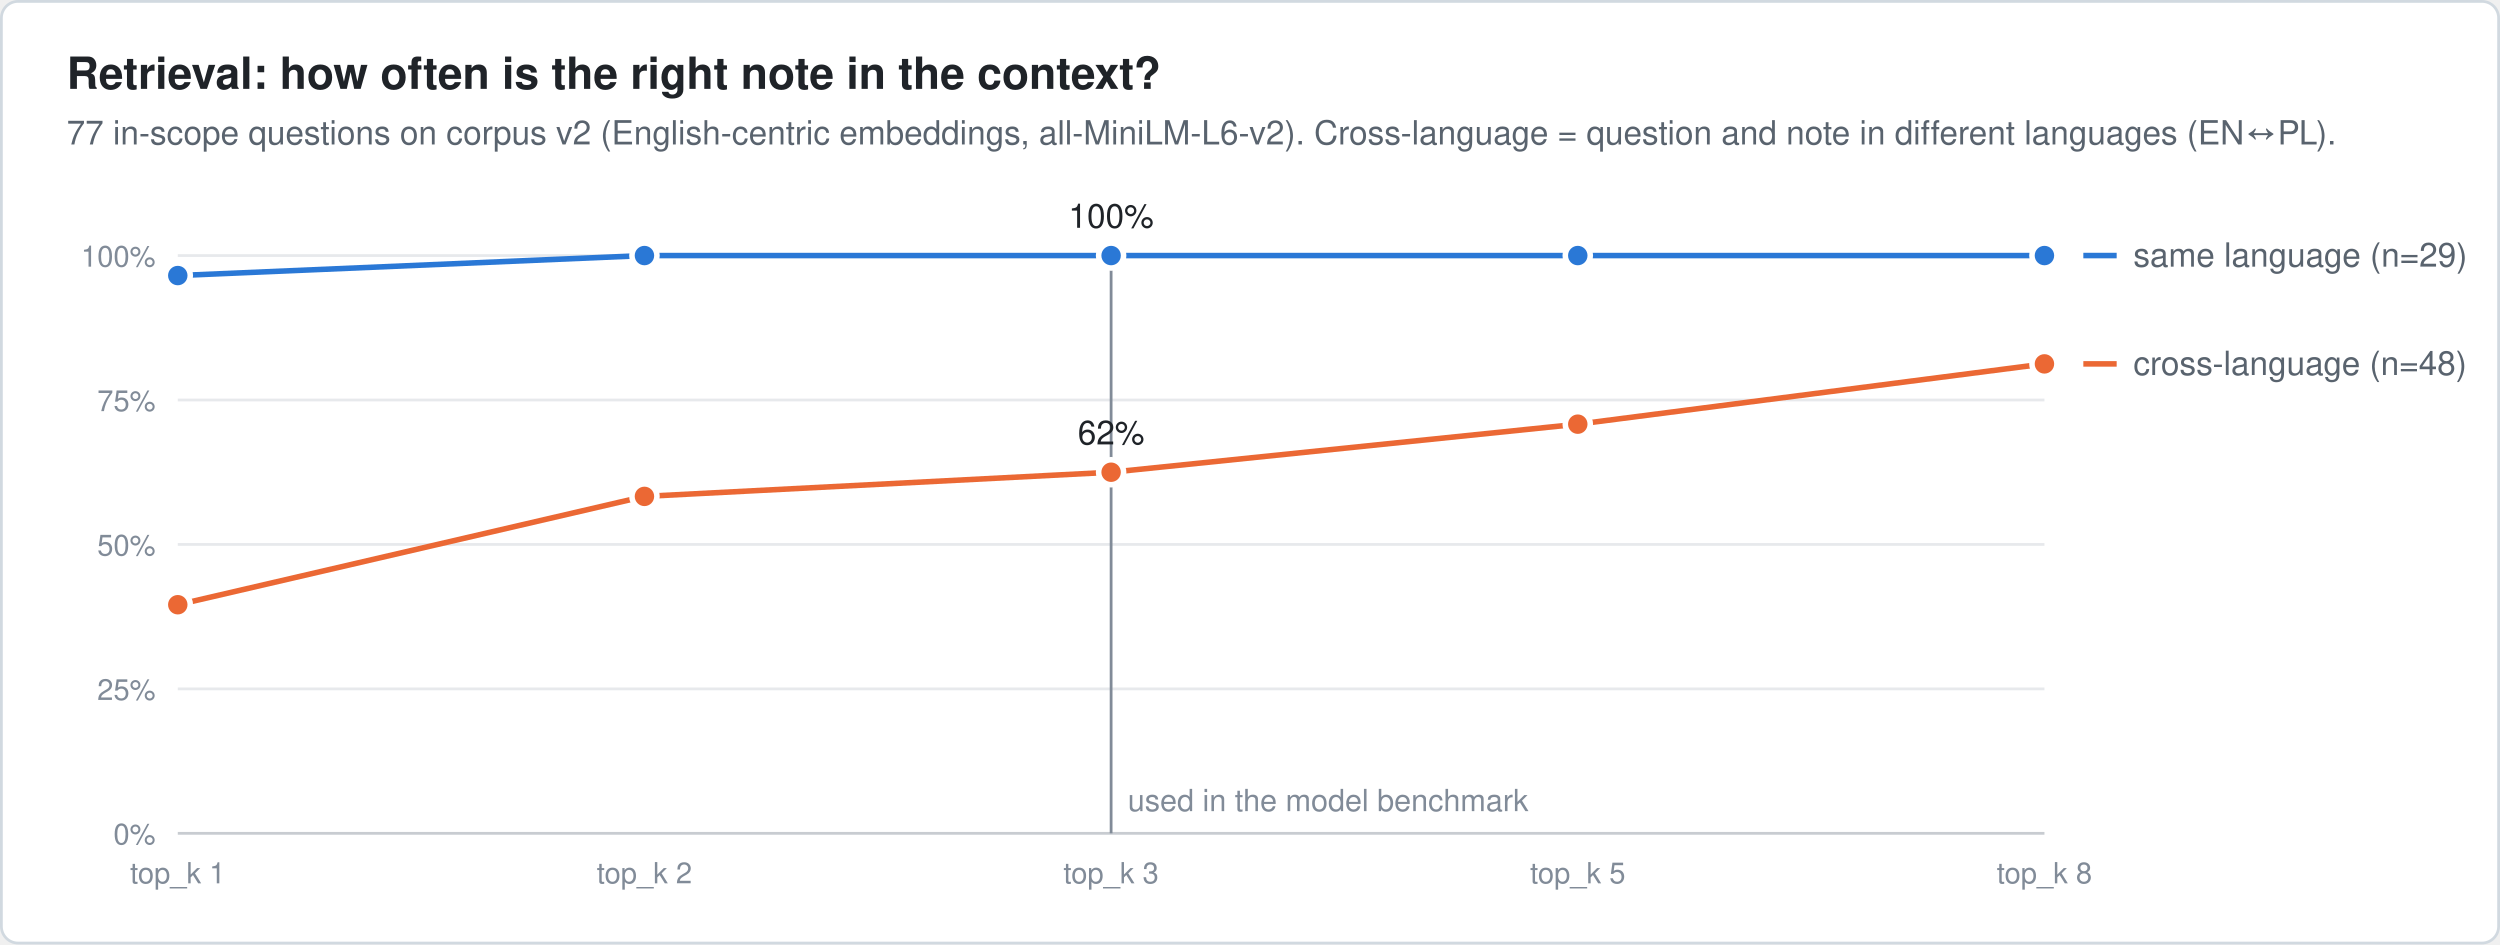
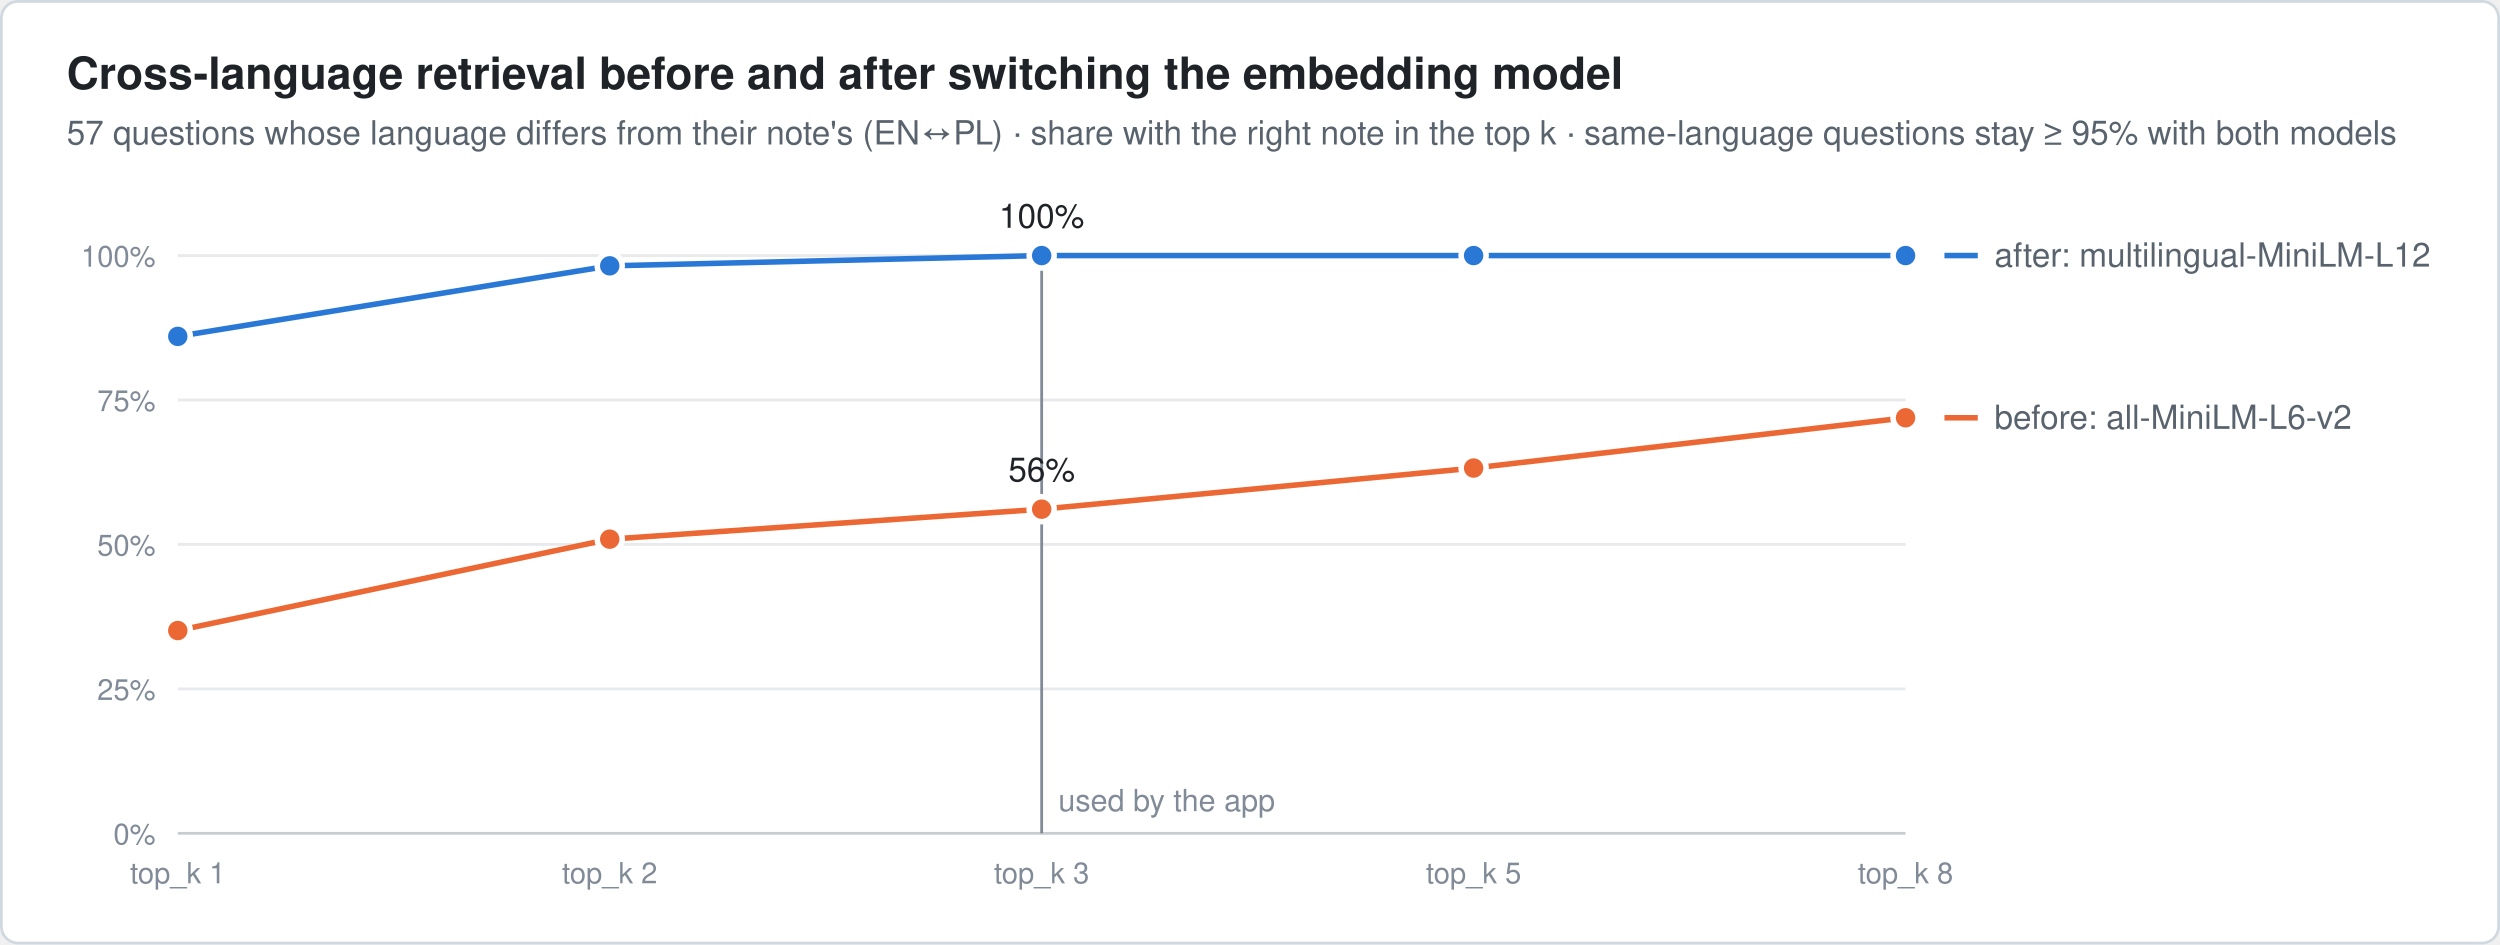
<svg xmlns="http://www.w3.org/2000/svg" width="900" height="340" viewBox="0 0 900 340" role="img" aria-labelledby="t d">
  <style>
    text { font-family: -apple-system, BlinkMacSystemFont, 'Segoe UI', Helvetica, Arial, sans-serif; fill: #1f2328; }
    .h1 { font-size: 16px; font-weight: 600; }
    .sub { font-size: 12px; fill: #59636e; }
    .ptitle { font-size: 13px; font-weight: 600; }
    .dir { font-size: 11px; fill: #818b98; }
    .label { font-size: 12px; fill: #59636e; }
    .label-em { font-size: 12px; font-weight: 600; fill: #1f2328; }
    .val { font-size: 12px; font-variant-numeric: tabular-nums; }
    .tick { font-size: 10.5px; fill: #818b98; font-variant-numeric: tabular-nums; }
    .legend { font-size: 12px; fill: #59636e; }
    </style>
  <rect x="0.5" y="0.5" width="899" height="339" rx="6" fill="#ffffff" stroke="#d1d9e0" />
-   <text x="24.0" y="32.0" class="h1" text-anchor="start">Retrieval: how often is the right note in the context?</text>
-   <text x="24.0" y="52.0" class="sub" text-anchor="start">77 in-scope questions on corpus v2 (English-centric embeddings, all-MiniLM-L6-v2). Cross-language = question and note in different languages (EN↔PL).</text>
-   <line x1="64" y1="300.0" x2="736" y2="300.0" stroke="#c8ccd1" stroke-width="1" />
+   <text x="24.0" y="32.0" class="h1" text-anchor="start">Cross-language retrieval before and after switching the embedding model</text>
+   <text x="24.0" y="52.0" class="sub" text-anchor="start">57 questions whose language differs from their note's (EN↔PL) · share with the right note in the top k · same-language questions stay ≥ 95% with both models</text>
+   <line x1="64" y1="300.0" x2="686" y2="300.0" stroke="#c8ccd1" stroke-width="1" />
  <text x="56.0" y="304.0" class="tick" text-anchor="end">0%</text>
-   <line x1="64" y1="248.0" x2="736" y2="248.0" stroke="#e7e9ec" stroke-width="1" />
+   <line x1="64" y1="248.0" x2="686" y2="248.0" stroke="#e7e9ec" stroke-width="1" />
  <text x="56.0" y="252.0" class="tick" text-anchor="end">25%</text>
-   <line x1="64" y1="196.0" x2="736" y2="196.0" stroke="#e7e9ec" stroke-width="1" />
+   <line x1="64" y1="196.0" x2="686" y2="196.0" stroke="#e7e9ec" stroke-width="1" />
  <text x="56.0" y="200.0" class="tick" text-anchor="end">50%</text>
-   <line x1="64" y1="144.0" x2="736" y2="144.0" stroke="#e7e9ec" stroke-width="1" />
+   <line x1="64" y1="144.0" x2="686" y2="144.0" stroke="#e7e9ec" stroke-width="1" />
  <text x="56.0" y="148.0" class="tick" text-anchor="end">75%</text>
-   <line x1="64" y1="92.0" x2="736" y2="92.0" stroke="#e7e9ec" stroke-width="1" />
+   <line x1="64" y1="92.0" x2="686" y2="92.0" stroke="#e7e9ec" stroke-width="1" />
  <text x="56.0" y="96.0" class="tick" text-anchor="end">100%</text>
  <text x="64.0" y="318.0" class="tick" text-anchor="middle">top_k 1</text>
-   <text x="232.0" y="318.0" class="tick" text-anchor="middle">top_k 2</text>
-   <text x="400.0" y="318.0" class="tick" text-anchor="middle">top_k 3</text>
-   <text x="568.0" y="318.0" class="tick" text-anchor="middle">top_k 5</text>
-   <text x="736.0" y="318.0" class="tick" text-anchor="middle">top_k 8</text>
-   <line x1="400.0" y1="92" x2="400.0" y2="300" stroke="#818b98" stroke-width="1" />
-   <text x="406.0" y="292.0" class="dir" text-anchor="start">used in the model benchmark</text>
-   <polyline points="64.0,99.2 232.0,92.0 400.0,92.0 568.0,92.0 736.0,92.0" fill="none" stroke="#2a78d6" stroke-width="2" stroke-linejoin="round" stroke-linecap="round" />
-   <circle cx="64.0" cy="99.2" r="4.5" fill="#2a78d6" stroke="#ffffff" stroke-width="2" />
-   <circle cx="232.0" cy="92.0" r="4.5" fill="#2a78d6" stroke="#ffffff" stroke-width="2" />
-   <circle cx="400.0" cy="92.0" r="4.5" fill="#2a78d6" stroke="#ffffff" stroke-width="2" />
-   <circle cx="568.0" cy="92.0" r="4.5" fill="#2a78d6" stroke="#ffffff" stroke-width="2" />
-   <circle cx="736.0" cy="92.0" r="4.5" fill="#2a78d6" stroke="#ffffff" stroke-width="2" />
-   <line x1="750" y1="92.0" x2="762" y2="92.0" stroke="#2a78d6" stroke-width="2" />
-   <text x="768.0" y="96.0" class="label" text-anchor="start">same language (n=29)</text>
-   <text x="400.0" y="82.0" class="val" text-anchor="middle">100%</text>
-   <polyline points="64.0,217.7 232.0,178.7 400.0,170.0 568.0,152.7 736.0,131.0" fill="none" stroke="#eb6834" stroke-width="2" stroke-linejoin="round" stroke-linecap="round" />
-   <circle cx="64.0" cy="217.7" r="4.5" fill="#eb6834" stroke="#ffffff" stroke-width="2" />
-   <circle cx="232.0" cy="178.7" r="4.5" fill="#eb6834" stroke="#ffffff" stroke-width="2" />
-   <circle cx="400.0" cy="170.0" r="4.5" fill="#eb6834" stroke="#ffffff" stroke-width="2" />
-   <circle cx="568.0" cy="152.7" r="4.5" fill="#eb6834" stroke="#ffffff" stroke-width="2" />
-   <circle cx="736.0" cy="131.0" r="4.5" fill="#eb6834" stroke="#ffffff" stroke-width="2" />
-   <line x1="750" y1="131.0" x2="762" y2="131.0" stroke="#eb6834" stroke-width="2" />
-   <text x="768.0" y="135.0" class="label" text-anchor="start">cross-language (n=48)</text>
-   <text x="400.0" y="160.0" class="val" text-anchor="middle">62%</text>
+   <text x="219.5" y="318.0" class="tick" text-anchor="middle">top_k 2</text>
+   <text x="375.0" y="318.0" class="tick" text-anchor="middle">top_k 3</text>
+   <text x="530.5" y="318.0" class="tick" text-anchor="middle">top_k 5</text>
+   <text x="686.0" y="318.0" class="tick" text-anchor="middle">top_k 8</text>
+   <line x1="375.0" y1="92" x2="375.0" y2="300" stroke="#818b98" stroke-width="1" />
+   <text x="381.0" y="292.0" class="dir" text-anchor="start">used by the app</text>
+   <polyline points="64.0,227.0 219.5,194.1 375.0,183.3 530.5,168.5 686.0,150.4" fill="none" stroke="#eb6834" stroke-width="2" stroke-linejoin="round" stroke-linecap="round" />
+   <circle cx="64.0" cy="227.0" r="4.5" fill="#eb6834" stroke="#ffffff" stroke-width="2" />
+   <circle cx="219.5" cy="194.1" r="4.5" fill="#eb6834" stroke="#ffffff" stroke-width="2" />
+   <circle cx="375.0" cy="183.3" r="4.5" fill="#eb6834" stroke="#ffffff" stroke-width="2" />
+   <circle cx="530.5" cy="168.5" r="4.5" fill="#eb6834" stroke="#ffffff" stroke-width="2" />
+   <circle cx="686.0" cy="150.4" r="4.5" fill="#eb6834" stroke="#ffffff" stroke-width="2" />
+   <line x1="700" y1="150.4" x2="712" y2="150.4" stroke="#eb6834" stroke-width="2" />
+   <text x="718.0" y="154.4" class="label" text-anchor="start">before: all-MiniLM-L6-v2</text>
+   <text x="375.0" y="173.3" class="val" text-anchor="middle">56%</text>
+   <polyline points="64.0,121.1 219.5,95.7 375.0,92.0 530.5,92.0 686.0,92.0" fill="none" stroke="#2a78d6" stroke-width="2" stroke-linejoin="round" stroke-linecap="round" />
+   <circle cx="64.0" cy="121.1" r="4.5" fill="#2a78d6" stroke="#ffffff" stroke-width="2" />
+   <circle cx="219.5" cy="95.7" r="4.5" fill="#2a78d6" stroke="#ffffff" stroke-width="2" />
+   <circle cx="375.0" cy="92.0" r="4.5" fill="#2a78d6" stroke="#ffffff" stroke-width="2" />
+   <circle cx="530.5" cy="92.0" r="4.5" fill="#2a78d6" stroke="#ffffff" stroke-width="2" />
+   <circle cx="686.0" cy="92.0" r="4.5" fill="#2a78d6" stroke="#ffffff" stroke-width="2" />
+   <line x1="700" y1="92.0" x2="712" y2="92.0" stroke="#2a78d6" stroke-width="2" />
+   <text x="718.0" y="96.0" class="label" text-anchor="start">after: multilingual-MiniLM-L12</text>
+   <text x="375.0" y="82.0" class="val" text-anchor="middle">100%</text>
</svg>
